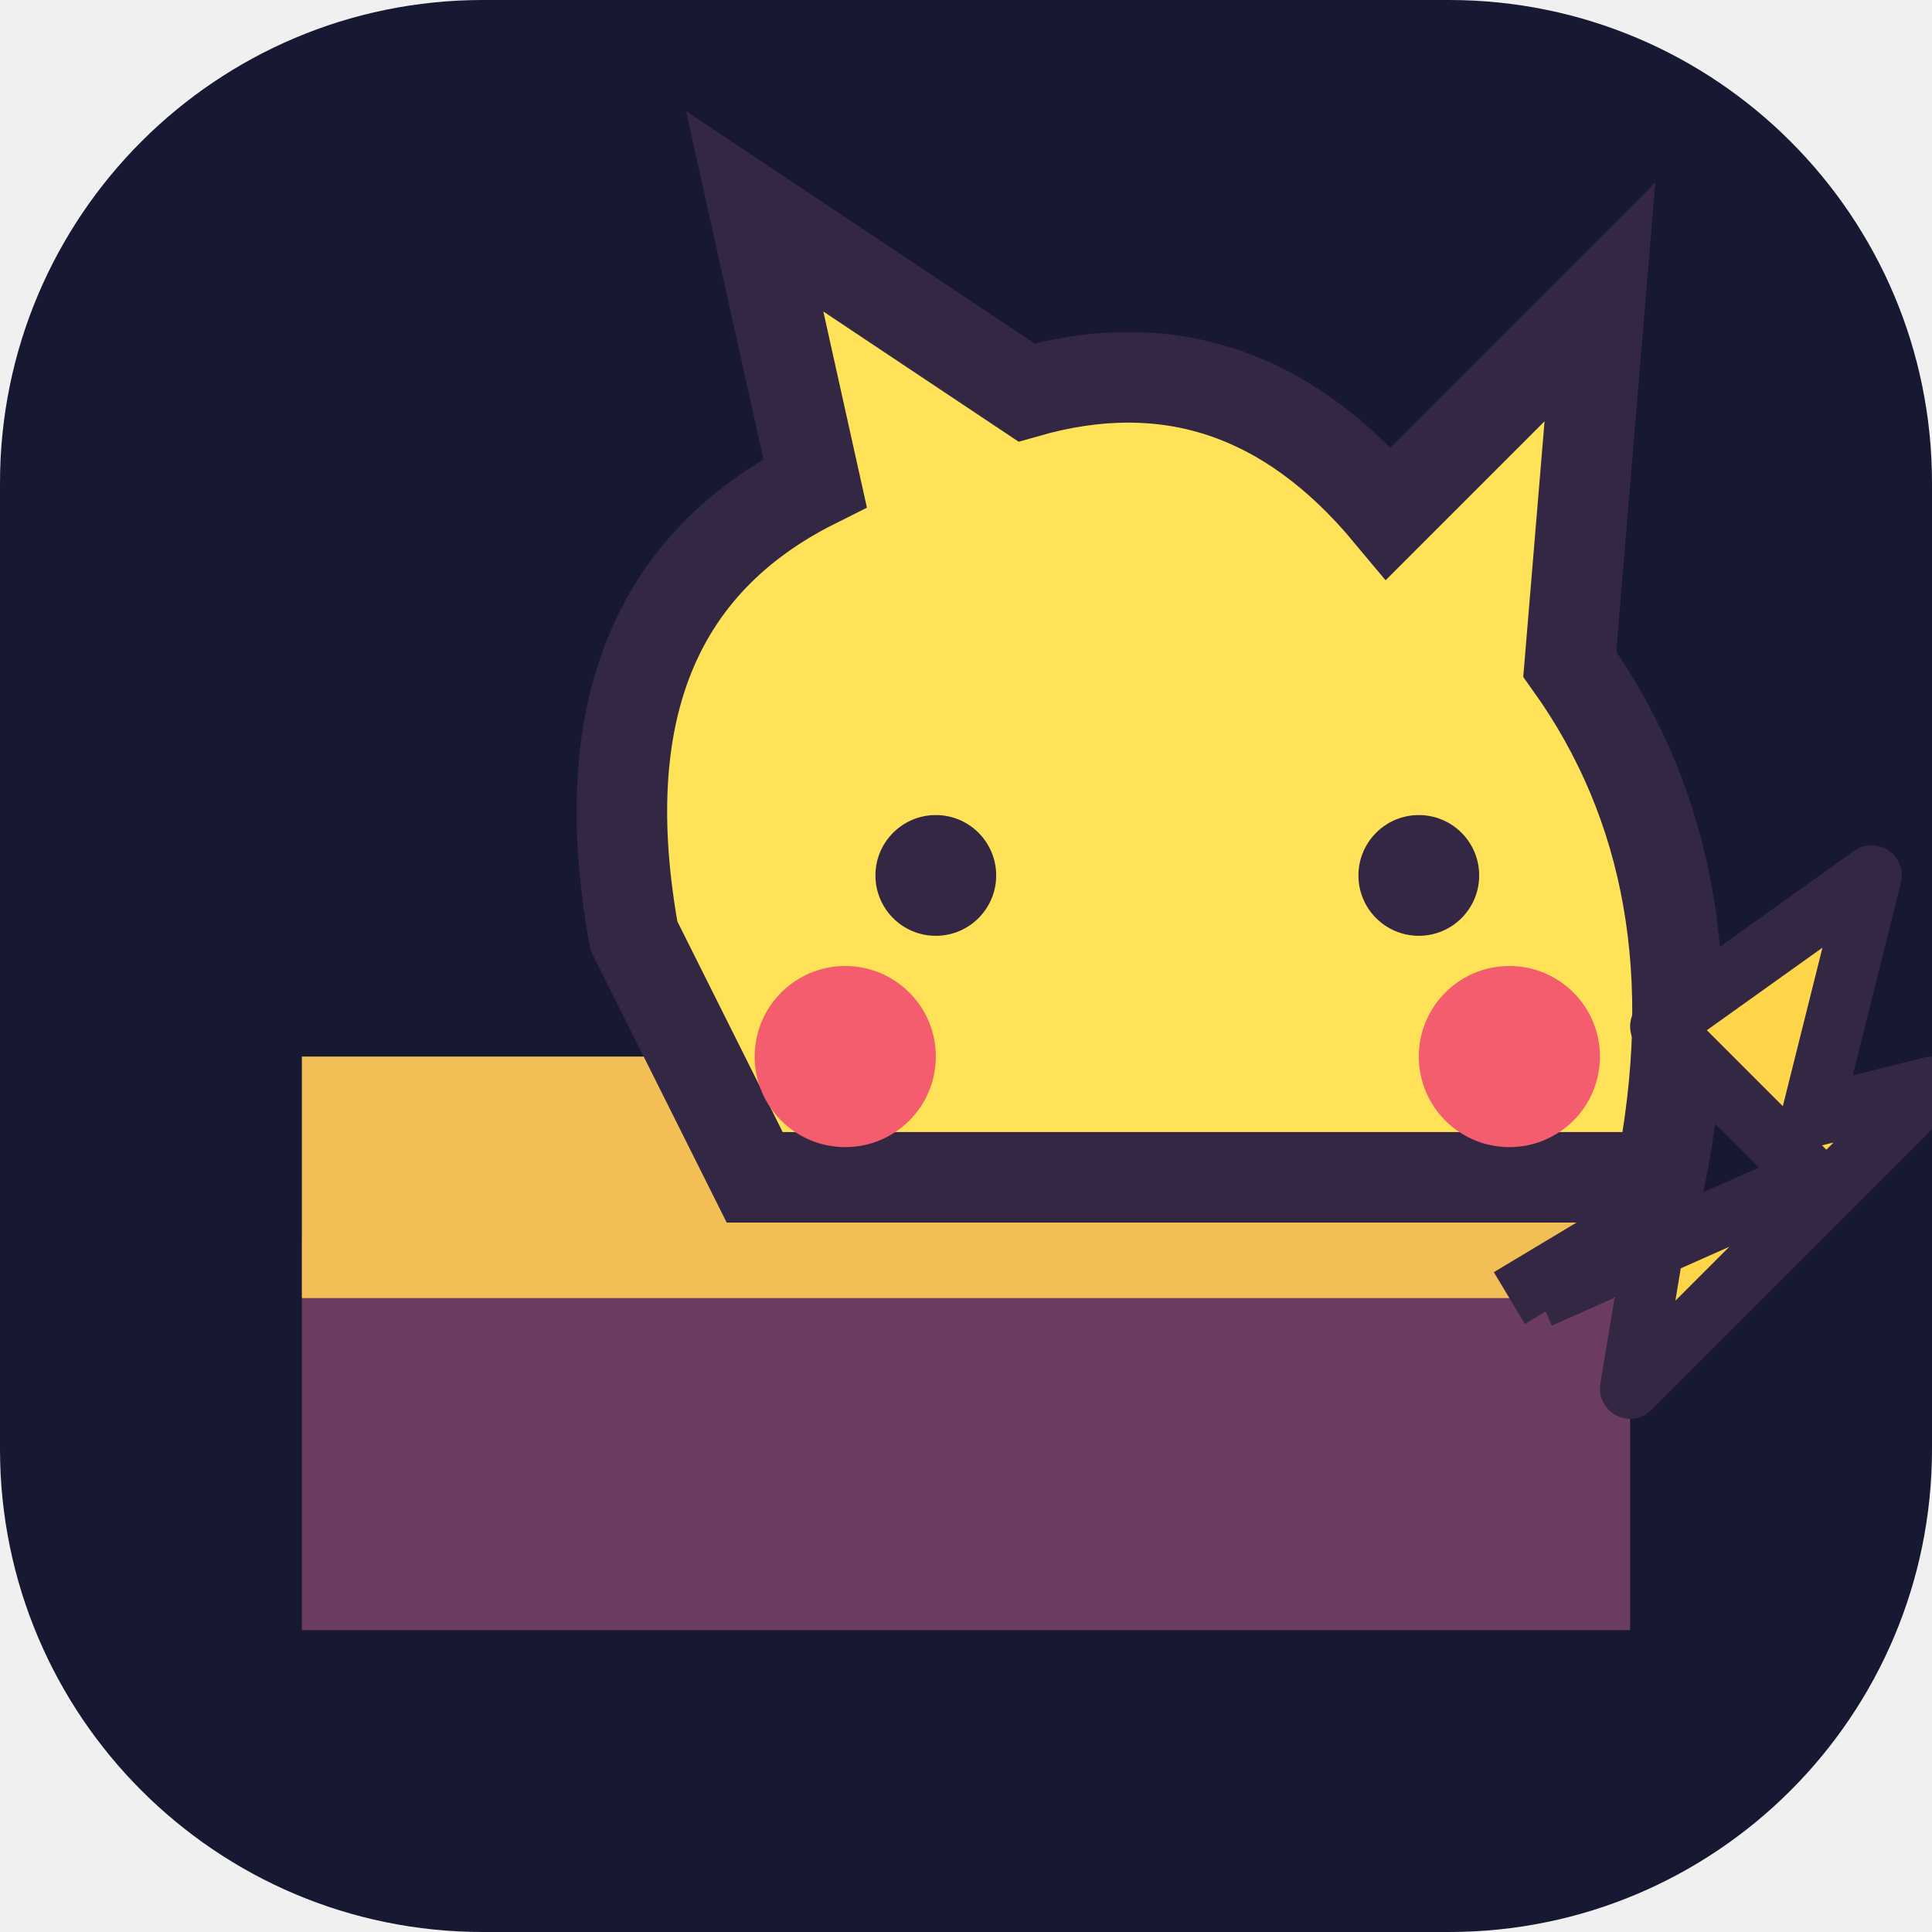
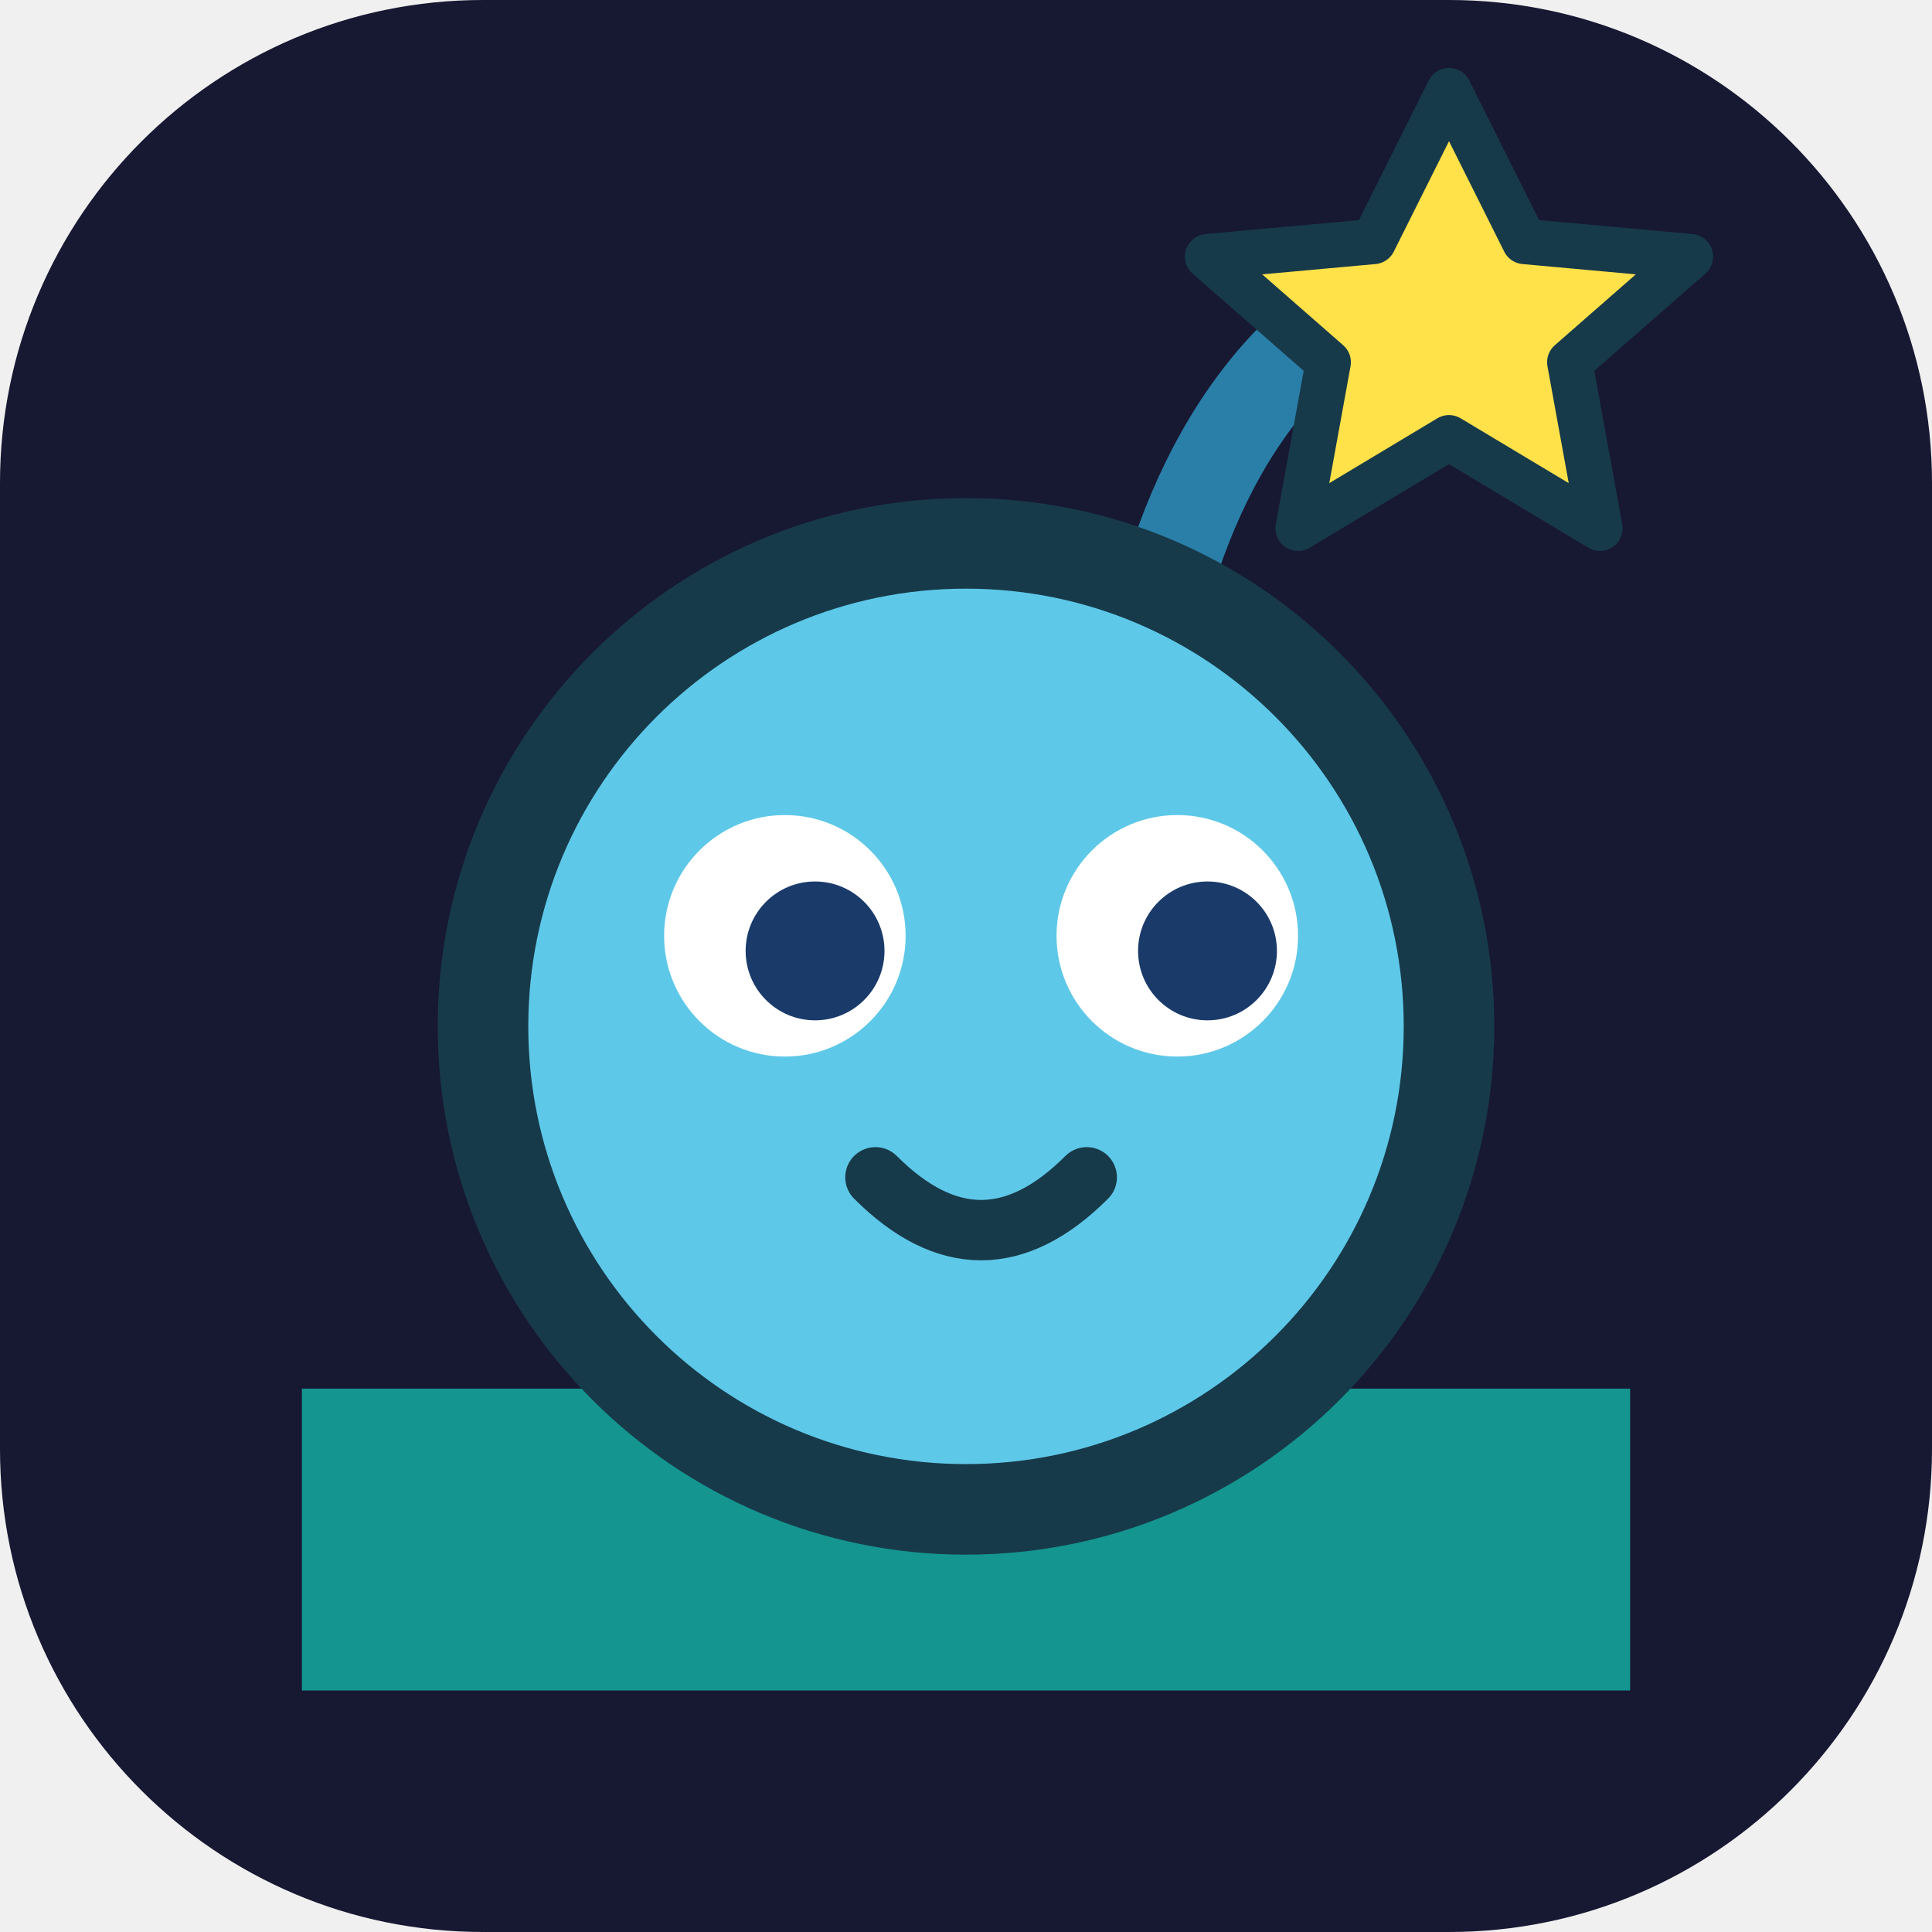
<svg xmlns="http://www.w3.org/2000/svg" viewBox="0 0 64 64">
  <rect width="64" height="64" rx="16" fill="#171832" />
-   <path d="M10 41h44v13H10z" fill="#6b3c5f" />
-   <path d="M10 35h44v8H10z" fill="#f2be56" />
-   <path d="M21 31q-2-11 6-15l-2-9 9 6q7-2 12 4l7-7-1 12q5 7 3 17H25z" fill="#ffe257" stroke="#332744" stroke-width="3" />
-   <path d="m51 43 9-4-5-5 7-5-2 8 4-1-10 10 1-6-5 3" fill="#ffd54a" stroke="#332744" stroke-width="2" stroke-linejoin="round" />
-   <circle cx="31" cy="29" r="2" fill="#332744" />
-   <circle cx="47" cy="29" r="2" fill="#332744" />
-   <circle cx="28" cy="35" r="3" fill="#f35d6e" />
-   <circle cx="50" cy="35" r="3" fill="#f35d6e" />
+   <path d="M10 46h44v10H10z" fill="#14958f" />
+   <path d="M38 22q2-10 9-13" fill="none" stroke="#2a7fa8" stroke-width="3" stroke-linecap="round" />
+   <path d="m48 3 2.5 5 5.5.5-4 3.5 1 5.5-5-3-5 3 1-5.5-4-3.5 5.5-.5z" fill="#ffe14a" stroke="#173a4a" stroke-width="1.5" stroke-linejoin="round" />
+   <circle cx="32" cy="34" r="16" fill="#5ec8e8" stroke="#173a4a" stroke-width="3" />
+   <circle cx="26" cy="31" r="4" fill="#fff" />
+   <circle cx="39" cy="31" r="4" fill="#fff" />
+   <circle cx="27" cy="31.5" r="2.3" fill="#1a3a6a" />
+   <circle cx="40" cy="31.5" r="2.3" fill="#1a3a6a" />
+   <path d="M29 39q3.5 3.5 7 0" fill="none" stroke="#173a4a" stroke-width="2" stroke-linecap="round" />
</svg>
